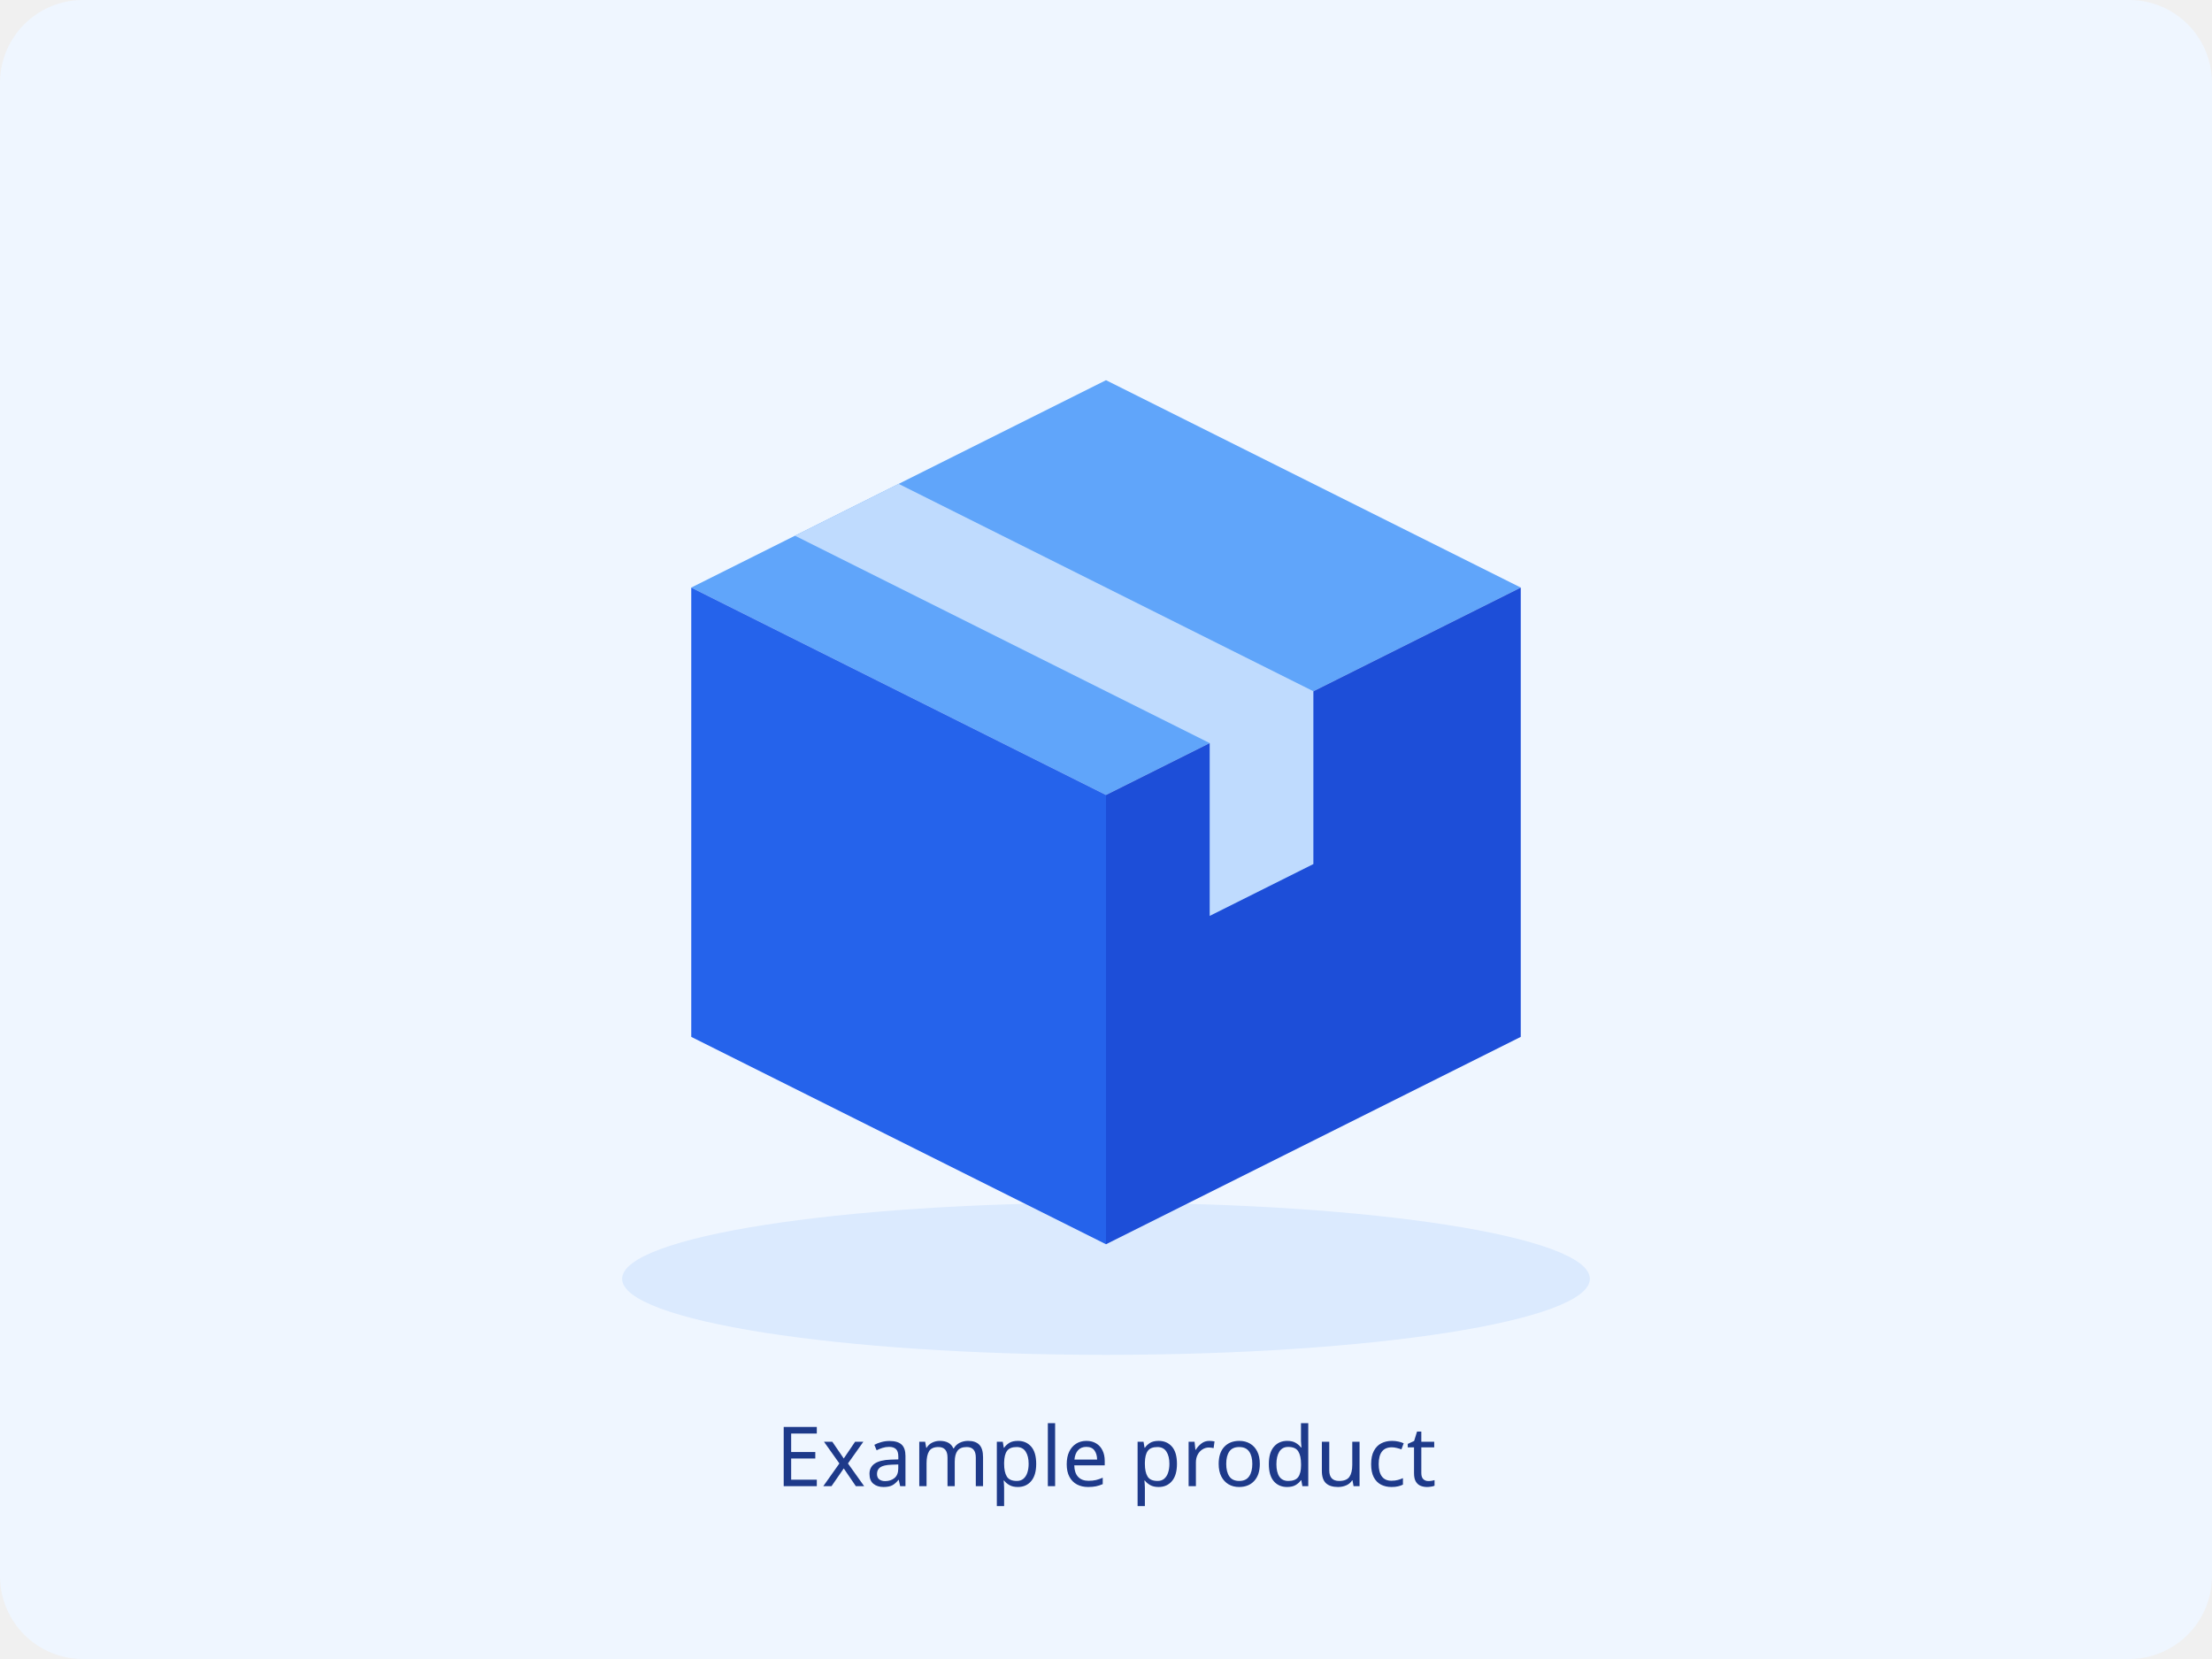
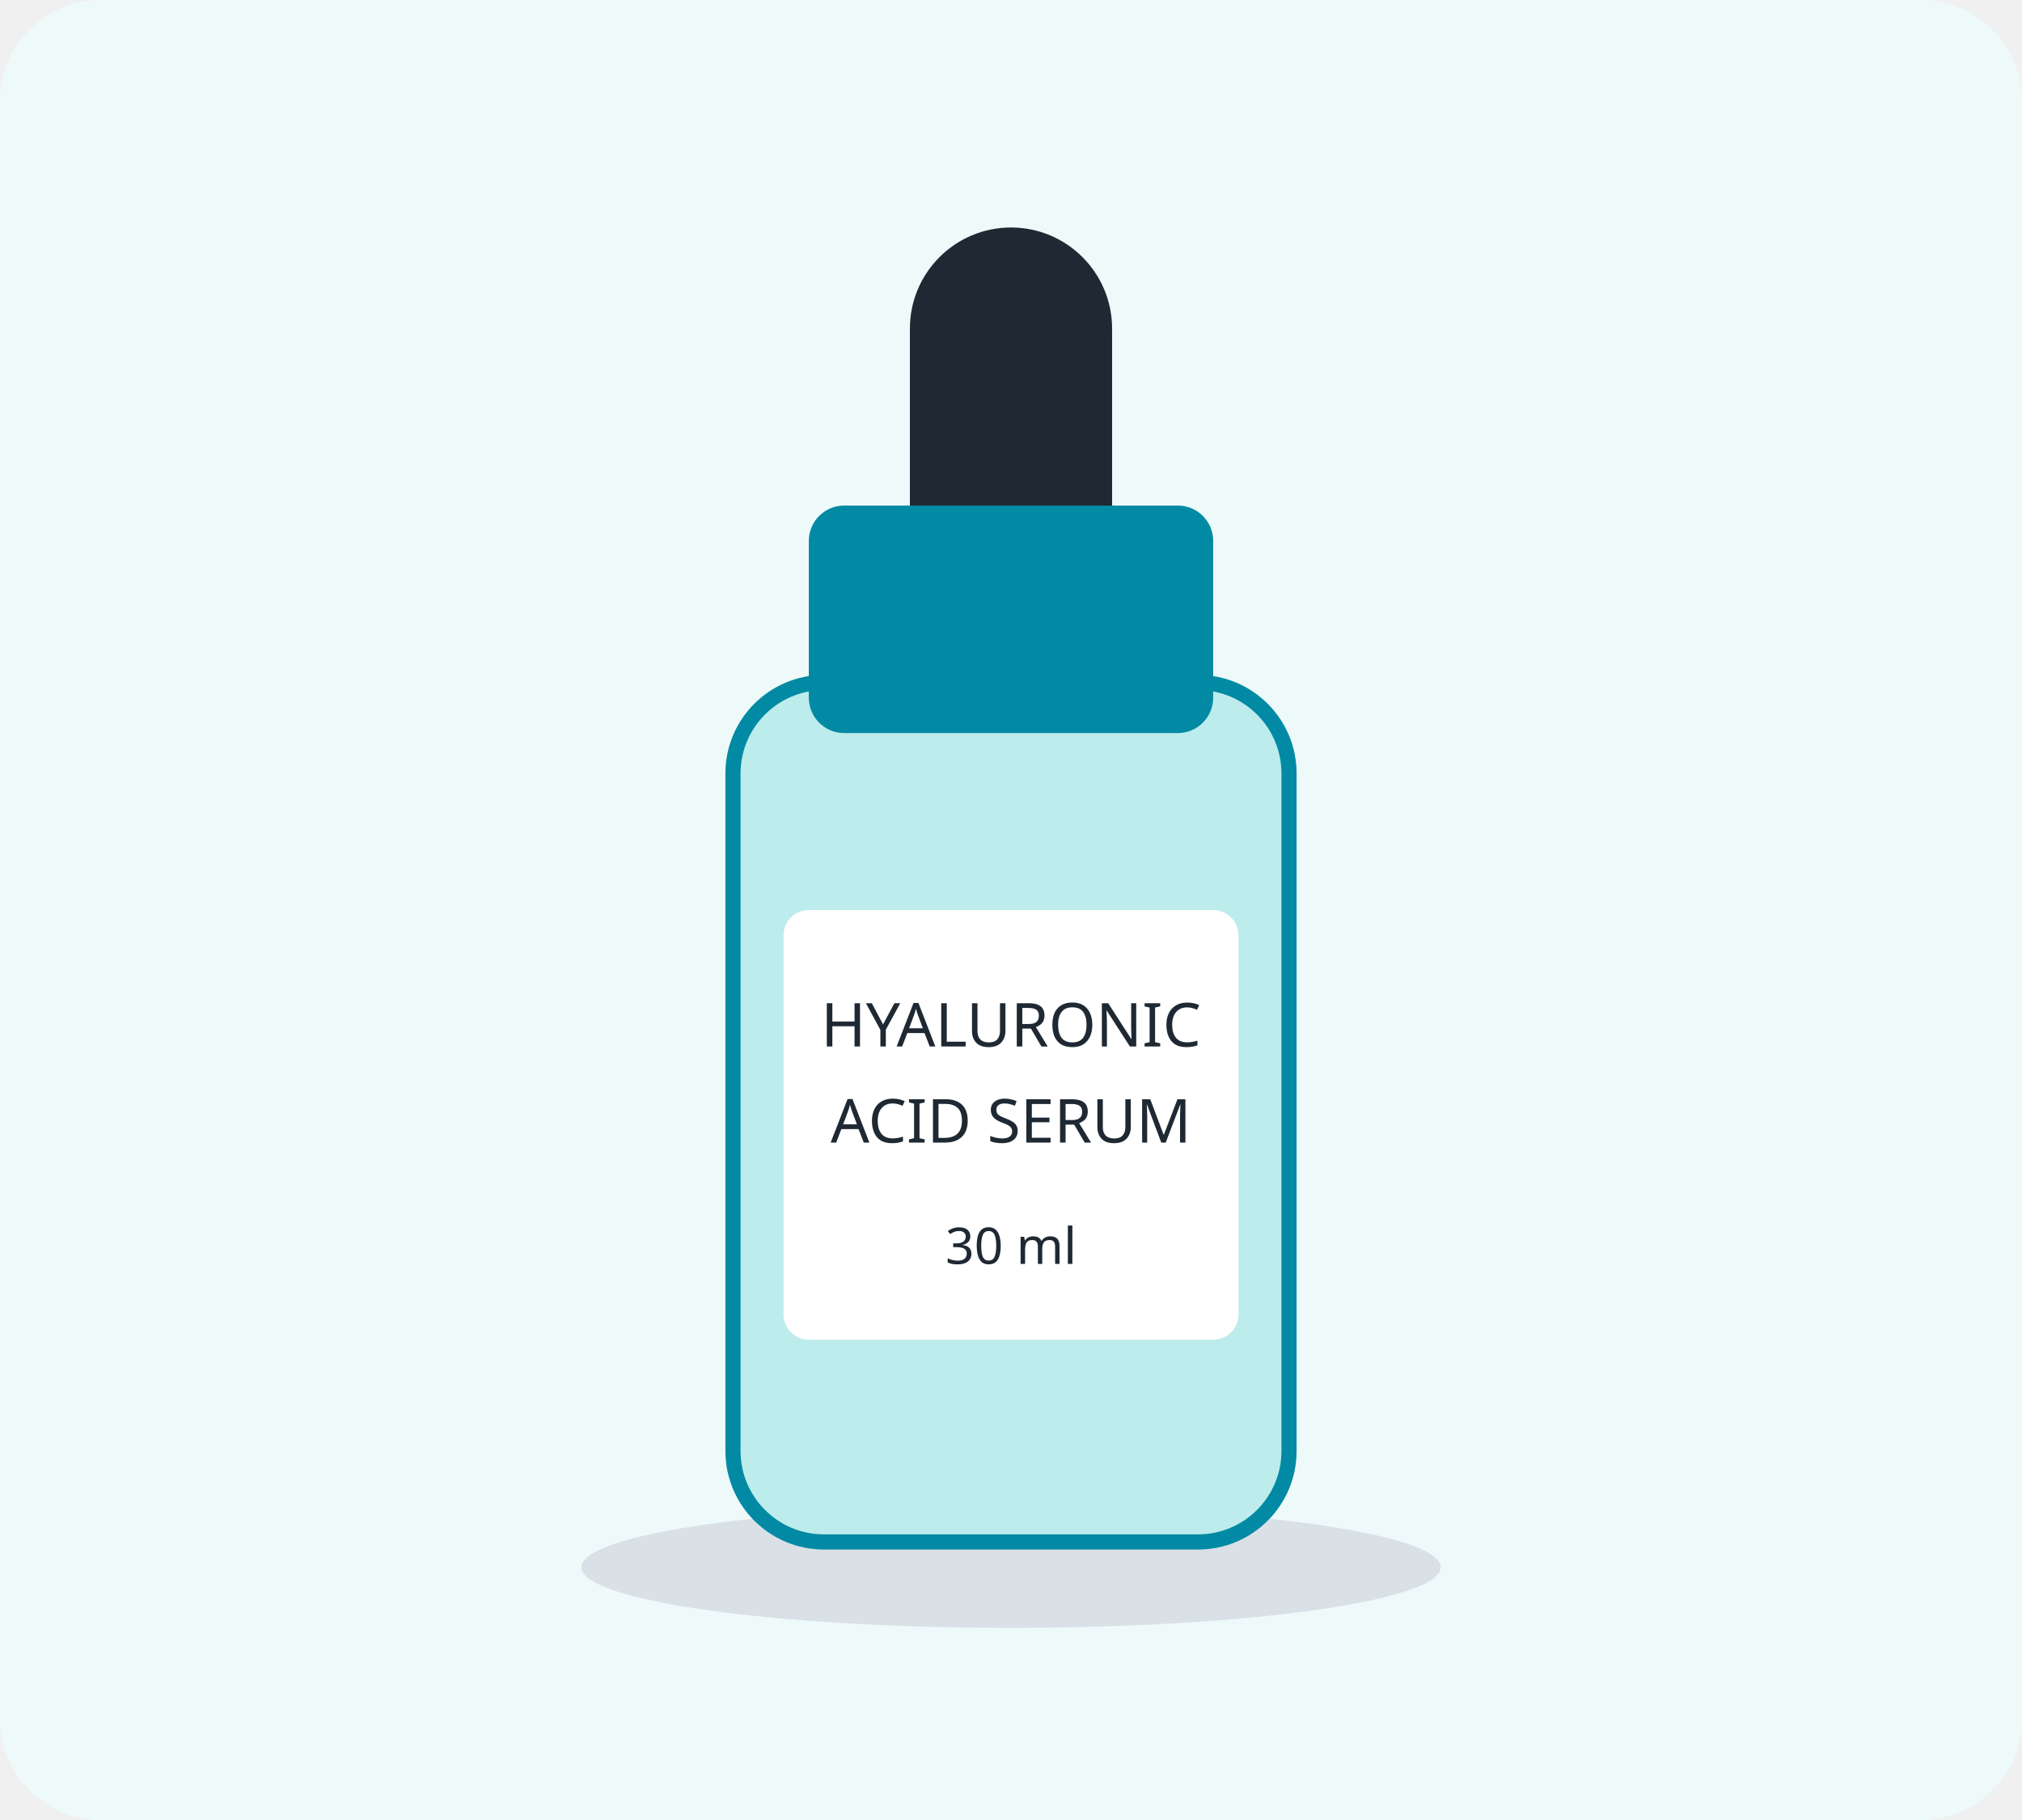
- <svg xmlns="http://www.w3.org/2000/svg" width="640" height="480" viewBox="0 0 640 480" role="img" aria-labelledby="title description">
-   <rect width="640" height="480" rx="24" fill="#eff6ff" />
-   <ellipse cx="320" cy="370" rx="140" ry="22" fill="#dbeafe" />
-   <path d="M200 170 320 110 440 170 320 230Z" fill="#60a5fa" />
-   <path d="M200 170 320 230 320 360 200 300Z" fill="#2563eb" />
-   <path d="M320 230 440 170 440 300 320 360Z" fill="#1d4ed8" />
-   <path d="M260 140 380 200 380 250 350 265 350 215 230 155Z" fill="#bfdbfe" />
-   <text x="320" y="430" text-anchor="middle" font-family="sans-serif" font-size="24" fill="#1e3a8a">Example product</text>
+ <svg xmlns="http://www.w3.org/2000/svg" viewBox="0 0 400 360" role="img" aria-labelledby="title">
+   <rect width="400" height="360" rx="20" fill="#eefafa" />
+   <ellipse cx="200" cy="310" rx="85" ry="12" fill="#d9e0e6" />
+   <rect x="145" y="135" width="110" height="170" rx="18" fill="#bceceb" stroke="#028aa4" stroke-width="3" />
+   <rect x="160" y="100" width="80" height="45" rx="7" fill="#028aa4" />
+   <path d="M180 100V65a20 20 0 0 1 40 0v35" fill="#1f2933" />
+   <rect x="155" y="180" width="90" height="85" rx="5" fill="#fff" />
+   <g text-anchor="middle" fill="#1f2933" font-family="sans-serif">
+     <text x="200" y="207" font-size="12">HYALURONIC</text>
+     <text x="200" y="226" font-size="12">ACID SERUM</text>
+     <text x="200" y="250" font-size="10">30 ml</text>
+   </g>
</svg>
